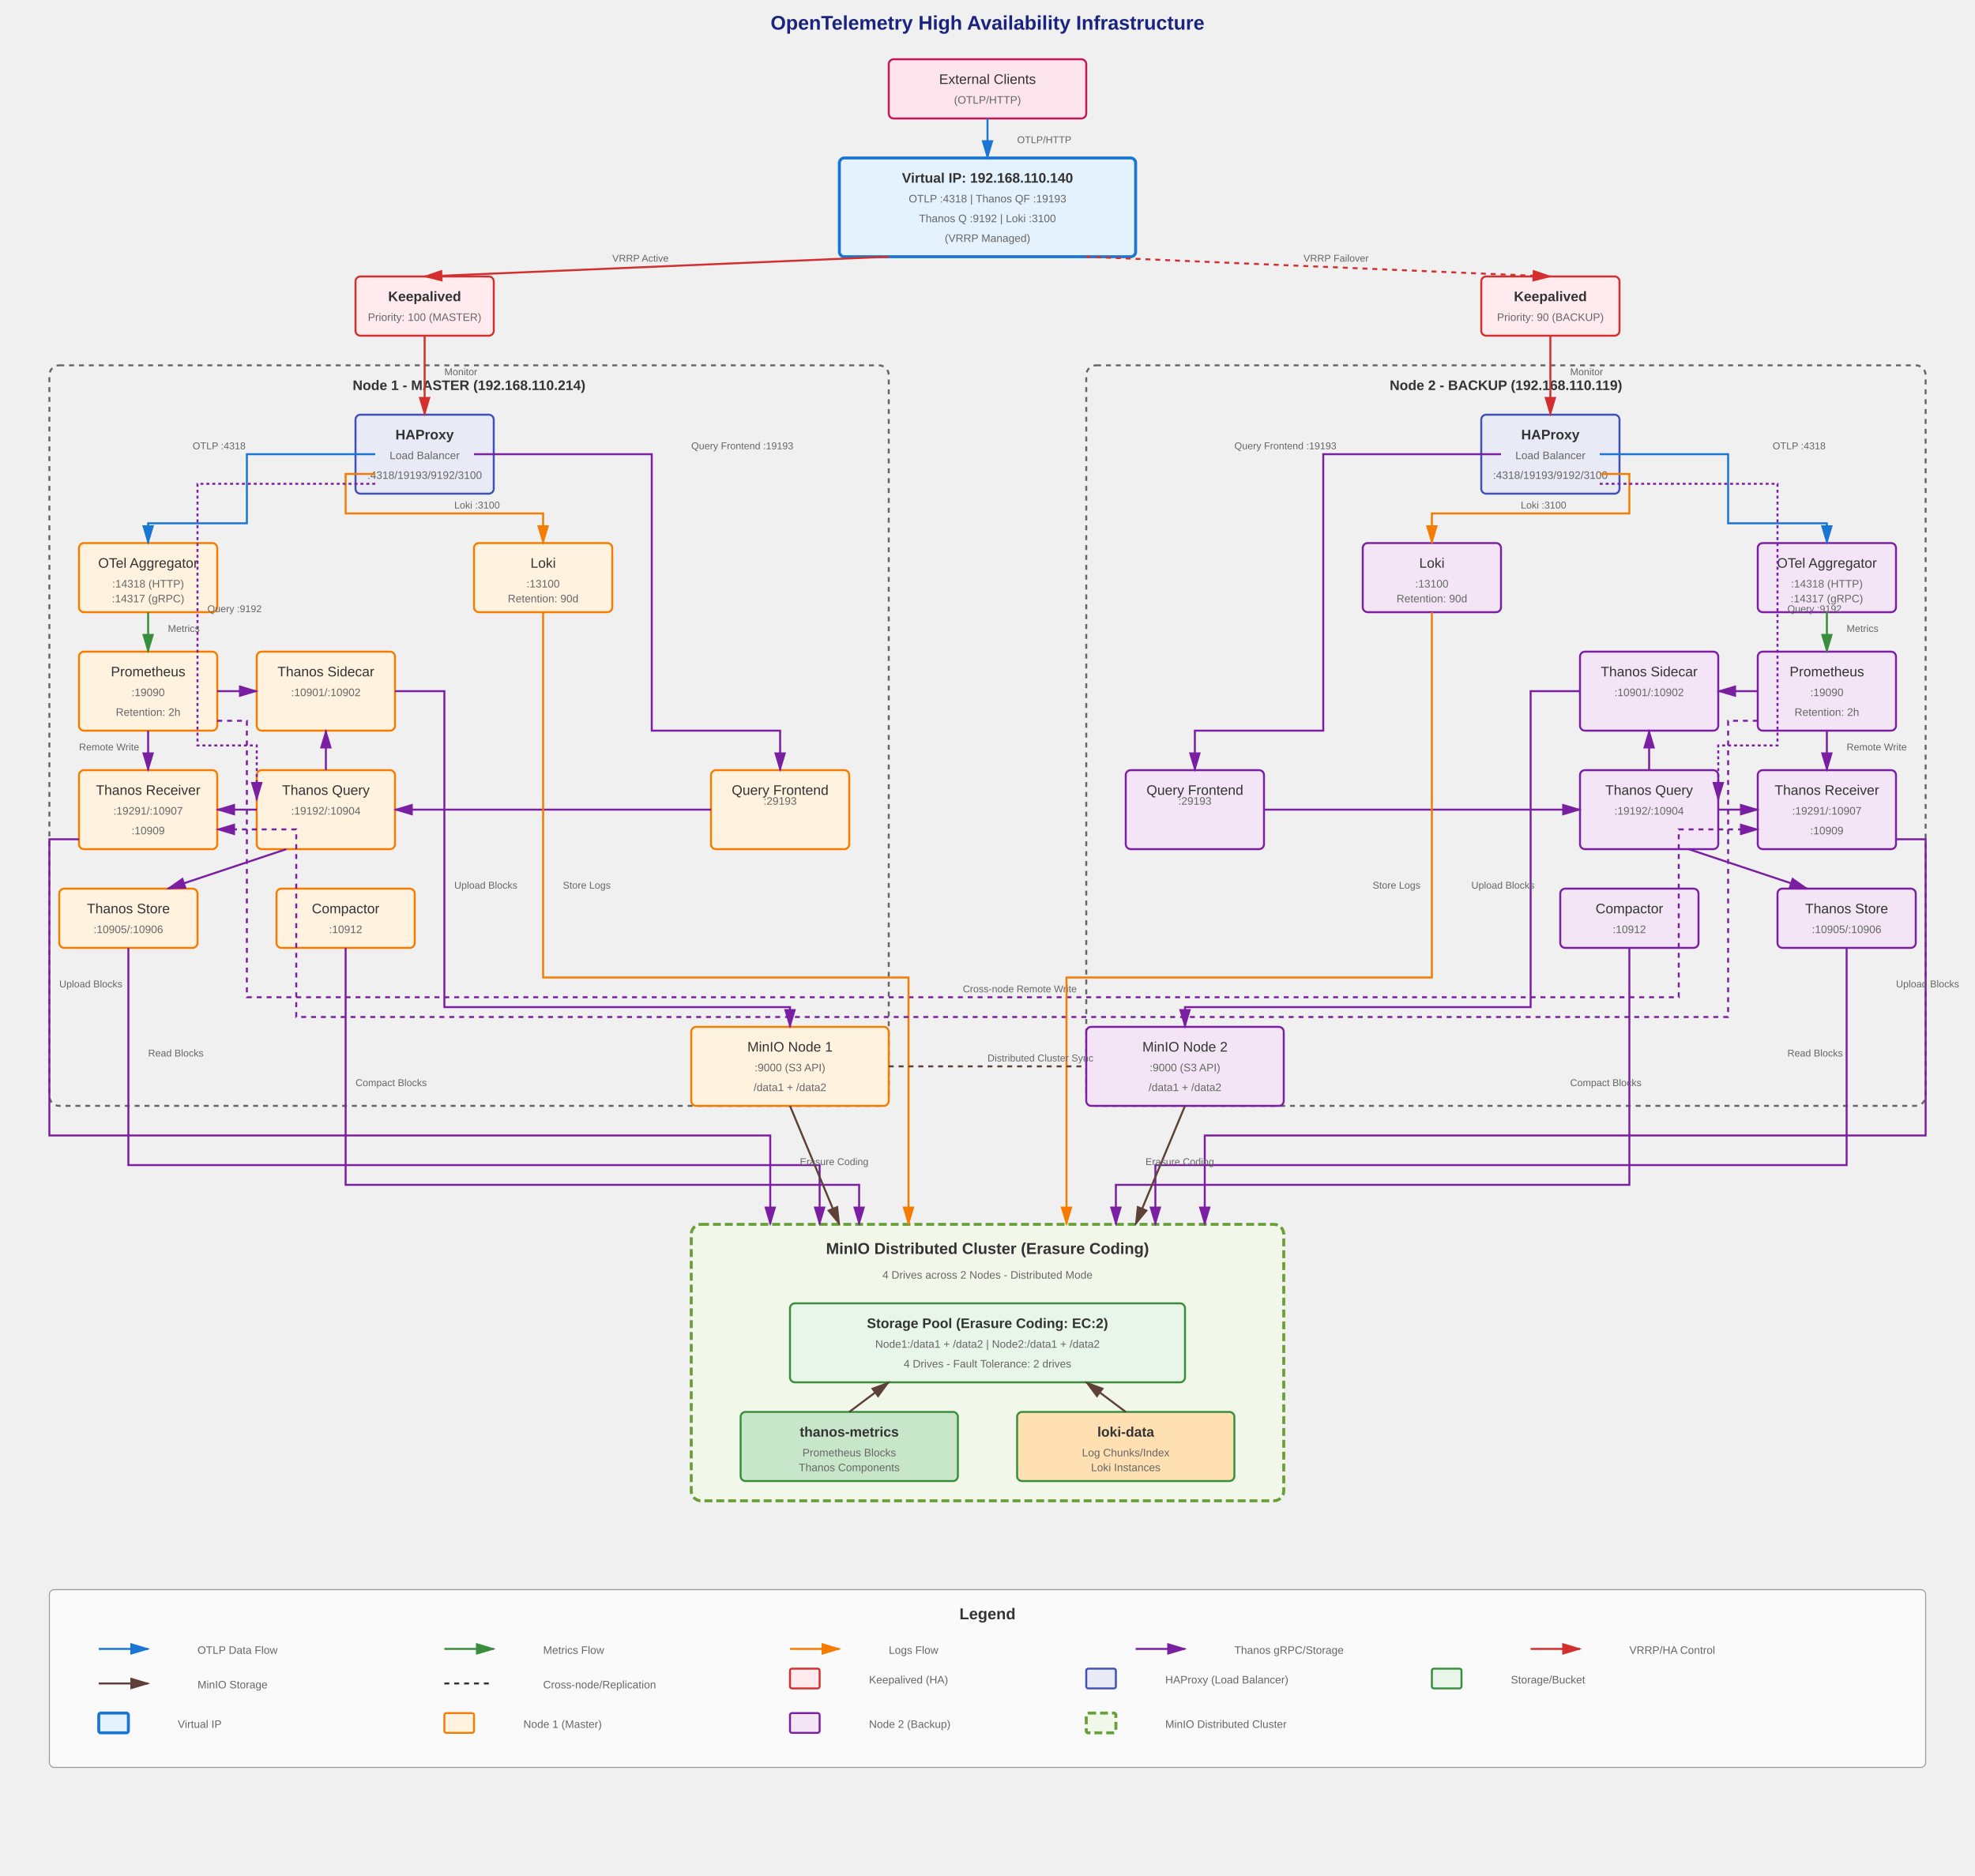
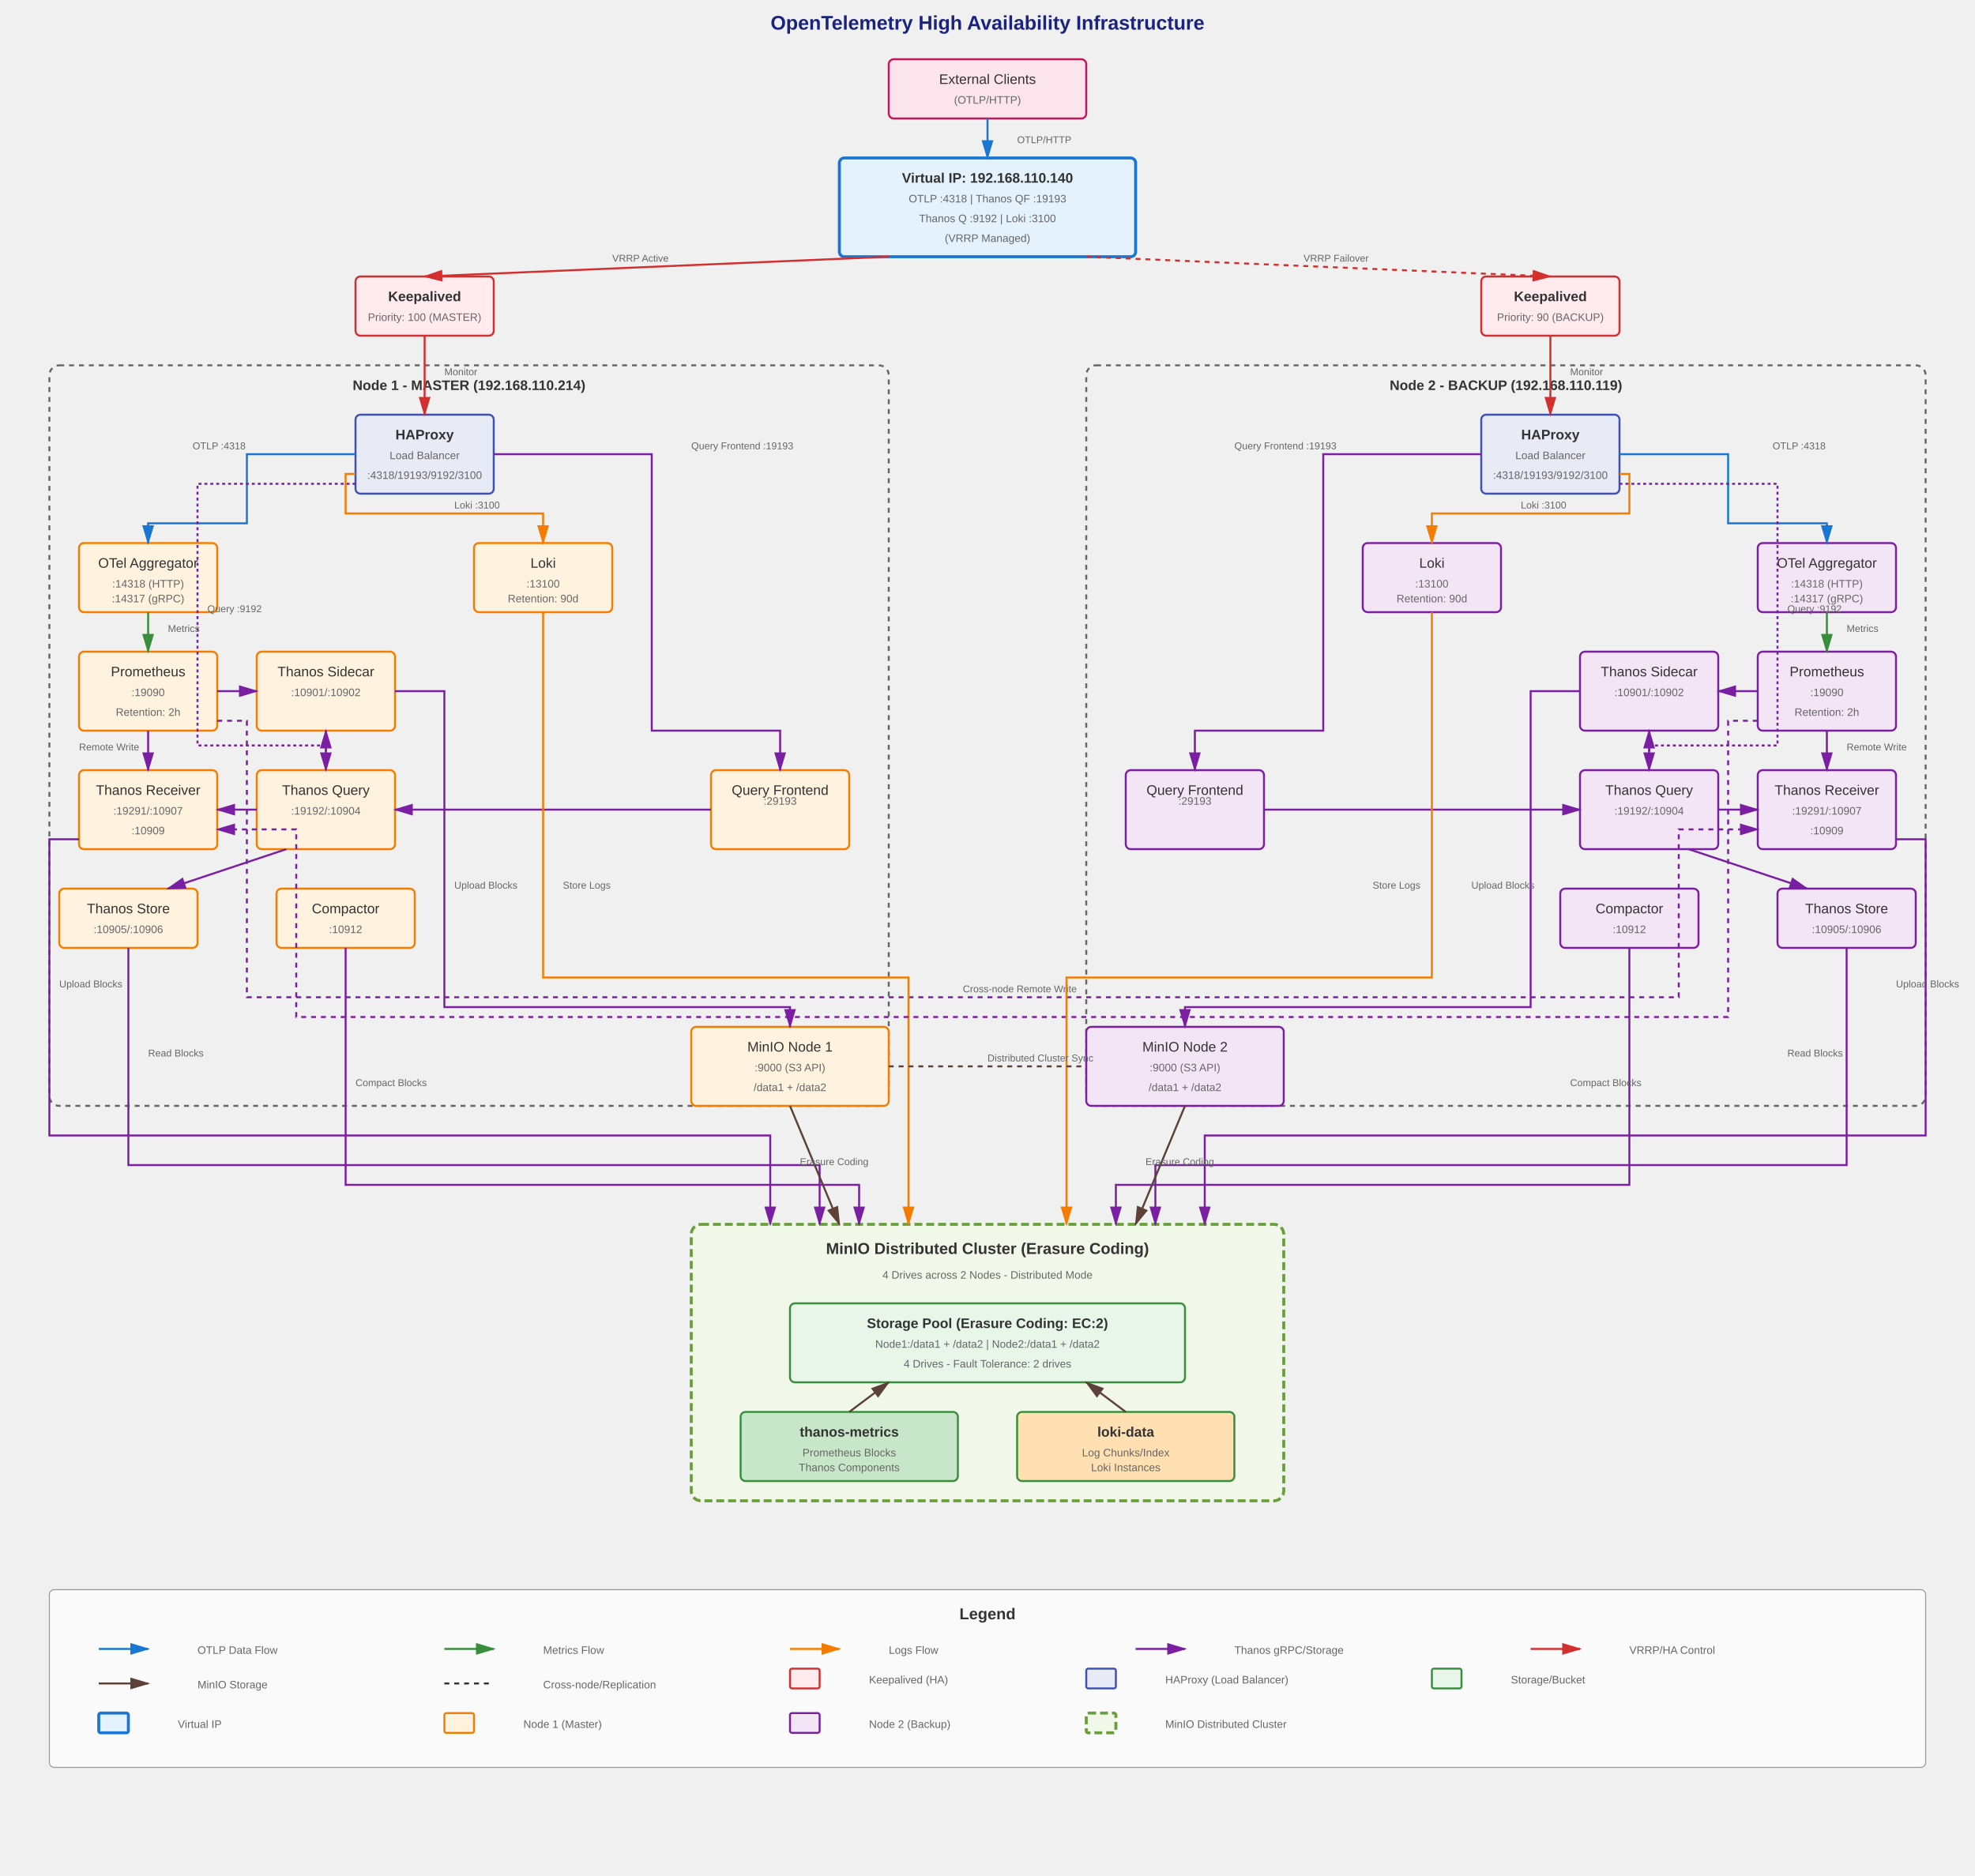
<svg xmlns="http://www.w3.org/2000/svg" viewBox="0 0 2000 1900" width="2000" height="1900">
  <defs>
    <style>
      .box { fill: #ffffff; stroke: #333; stroke-width: 2; }
      .cluster { fill: #f0f0f0; stroke: #666; stroke-width: 2; stroke-dasharray: 5,5; }
      .vip-box { fill: #e3f2fd; stroke: #1976d2; stroke-width: 3; }
      .master-box { fill: #fff3e0; stroke: #f57c00; stroke-width: 2; }
      .backup-box { fill: #f3e5f5; stroke: #7b1fa2; stroke-width: 2; }
      .storage-box { fill: #e8f5e9; stroke: #388e3c; stroke-width: 2; }
      .client-box { fill: #fce4ec; stroke: #c2185b; stroke-width: 2; }
      .keepalived-box { fill: #ffebee; stroke: #d32f2f; stroke-width: 2; }
      .haproxy-box { fill: #e8eaf6; stroke: #3f51b5; stroke-width: 2; }
      .minio-cluster { fill: #f1f8e9; stroke: #689f38; stroke-width: 3; stroke-dasharray: 8,4; }
      .text { font-family: Arial, sans-serif; font-size: 14px; fill: #333; text-anchor: middle; }
      .text-small { font-family: Arial, sans-serif; font-size: 11px; fill: #666; text-anchor: middle; }
      .title { font-family: Arial, sans-serif; font-size: 20px; font-weight: bold; fill: #1a237e; text-anchor: middle; }
      .label { font-family: Arial, sans-serif; font-size: 10px; fill: #666; }
      .line { stroke: #333; stroke-width: 2; fill: none; }
      .line-blue { stroke: #1976d2; stroke-width: 2; fill: none; }
      .line-orange { stroke: #f57c00; stroke-width: 2; fill: none; }
      .line-green { stroke: #388e3c; stroke-width: 2; fill: none; }
      .line-purple { stroke: #7b1fa2; stroke-width: 2; fill: none; }
      .line-brown { stroke: #5d4037; stroke-width: 2; fill: none; }
      .line-red { stroke: #d32f2f; stroke-width: 2; fill: none; }
      .arrow { stroke: #333; stroke-width: 2; fill: #333; }
    </style>
    <marker id="arrowhead" markerWidth="10" markerHeight="10" refX="9" refY="3" orient="auto">
      <polygon points="0 0, 10 3, 0 6" fill="#333" />
    </marker>
    <marker id="arrowhead-blue" markerWidth="10" markerHeight="10" refX="9" refY="3" orient="auto">
      <polygon points="0 0, 10 3, 0 6" fill="#1976d2" />
    </marker>
    <marker id="arrowhead-orange" markerWidth="10" markerHeight="10" refX="9" refY="3" orient="auto">
      <polygon points="0 0, 10 3, 0 6" fill="#f57c00" />
    </marker>
    <marker id="arrowhead-green" markerWidth="10" markerHeight="10" refX="9" refY="3" orient="auto">
      <polygon points="0 0, 10 3, 0 6" fill="#388e3c" />
    </marker>
    <marker id="arrowhead-purple" markerWidth="10" markerHeight="10" refX="9" refY="3" orient="auto">
      <polygon points="0 0, 10 3, 0 6" fill="#7b1fa2" />
    </marker>
    <marker id="arrowhead-red" markerWidth="10" markerHeight="10" refX="9" refY="3" orient="auto">
      <polygon points="0 0, 10 3, 0 6" fill="#d32f2f" />
    </marker>
    <marker id="arrowhead-brown" markerWidth="10" markerHeight="10" refX="9" refY="3" orient="auto">
      <polygon points="0 0, 10 3, 0 6" fill="#5d4037" />
    </marker>
  </defs>
  <text x="1000" y="30" class="title">OpenTelemetry High Availability Infrastructure</text>
  <rect x="900" y="60" width="200" height="60" class="client-box" rx="5" />
  <text x="1000" y="85" class="text">External Clients</text>
  <text x="1000" y="105" class="text-small">(OTLP/HTTP)</text>
  <rect x="850" y="160" width="300" height="100" class="vip-box" rx="5" />
  <text x="1000" y="185" class="text" style="font-weight: bold;">Virtual IP: 192.168.110.140</text>
  <text x="1000" y="205" class="text-small">OTLP :4318 | Thanos QF :19193</text>
  <text x="1000" y="225" class="text-small">Thanos Q :9192 | Loki :3100</text>
  <text x="1000" y="245" class="text-small">(VRRP Managed)</text>
  <rect x="360" y="280" width="140" height="60" class="keepalived-box" rx="5" />
  <text x="430" y="305" class="text" style="font-weight: bold;">Keepalived</text>
  <text x="430" y="325" class="text-small">Priority: 100 (MASTER)</text>
  <rect x="1500" y="280" width="140" height="60" class="keepalived-box" rx="5" />
  <text x="1570" y="305" class="text" style="font-weight: bold;">Keepalived</text>
  <text x="1570" y="325" class="text-small">Priority: 90 (BACKUP)</text>
  <rect x="50" y="370" width="850" height="750" class="cluster" rx="10" />
  <text x="475" y="395" class="text" style="font-weight: bold;">Node 1 - MASTER (192.168.110.214)</text>
  <rect x="360" y="420" width="140" height="80" class="haproxy-box" rx="5" />
  <text x="430" y="445" class="text" style="font-weight: bold;">HAProxy</text>
  <text x="430" y="465" class="text-small">Load Balancer</text>
  <text x="430" y="485" class="text-small">:4318/19193/9192/3100</text>
  <rect x="80" y="550" width="140" height="70" class="master-box" rx="5" />
  <text x="150" y="575" class="text">OTel Aggregator</text>
  <text x="150" y="595" class="text-small">:14318 (HTTP)</text>
  <text x="150" y="610" class="text-small">:14317 (gRPC)</text>
  <rect x="80" y="660" width="140" height="80" class="master-box" rx="5" />
  <text x="150" y="685" class="text">Prometheus</text>
  <text x="150" y="705" class="text-small">:19090</text>
  <text x="150" y="725" class="text-small">Retention: 2h</text>
  <rect x="260" y="660" width="140" height="80" class="master-box" rx="5" />
  <text x="330" y="685" class="text">Thanos Sidecar</text>
  <text x="330" y="705" class="text-small">:10901/:10902</text>
  <rect x="80" y="780" width="140" height="80" class="master-box" rx="5" />
  <text x="150" y="805" class="text">Thanos Receiver</text>
  <text x="150" y="825" class="text-small">:19291/:10907</text>
  <text x="150" y="845" class="text-small">:10909</text>
  <rect x="260" y="780" width="140" height="80" class="master-box" rx="5" />
  <text x="330" y="805" class="text">Thanos Query</text>
  <text x="330" y="825" class="text-small">:19192/:10904</text>
  <rect x="720" y="780" width="140" height="80" class="master-box" rx="5" />
  <text x="790" y="805" class="text">Query Frontend</text>
  <text x="790" y="815" class="text-small">:29193</text>
  <rect x="60" y="900" width="140" height="60" class="master-box" rx="5" />
  <text x="130" y="925" class="text">Thanos Store</text>
  <text x="130" y="945" class="text-small">:10905/:10906</text>
  <rect x="280" y="900" width="140" height="60" class="master-box" rx="5" />
  <text x="350" y="925" class="text">Compactor</text>
  <text x="350" y="945" class="text-small">:10912</text>
  <rect x="480" y="550" width="140" height="70" class="master-box" rx="5" />
  <text x="550" y="575" class="text">Loki</text>
  <text x="550" y="595" class="text-small">:13100</text>
  <text x="550" y="610" class="text-small">Retention: 90d</text>
  <rect x="700" y="1040" width="200" height="80" class="master-box" rx="5" />
  <text x="800" y="1065" class="text">MinIO Node 1</text>
  <text x="800" y="1085" class="text-small">:9000 (S3 API)</text>
  <text x="800" y="1105" class="text-small">/data1 + /data2</text>
  <rect x="1100" y="370" width="850" height="750" class="cluster" rx="10" />
  <text x="1525" y="395" class="text" style="font-weight: bold;">Node 2 - BACKUP (192.168.110.119)</text>
  <rect x="1500" y="420" width="140" height="80" class="haproxy-box" rx="5" />
  <text x="1570" y="445" class="text" style="font-weight: bold;">HAProxy</text>
  <text x="1570" y="465" class="text-small">Load Balancer</text>
  <text x="1570" y="485" class="text-small">:4318/19193/9192/3100</text>
  <rect x="1780" y="550" width="140" height="70" class="backup-box" rx="5" />
  <text x="1850" y="575" class="text">OTel Aggregator</text>
  <text x="1850" y="595" class="text-small">:14318 (HTTP)</text>
  <text x="1850" y="610" class="text-small">:14317 (gRPC)</text>
  <rect x="1780" y="660" width="140" height="80" class="backup-box" rx="5" />
  <text x="1850" y="685" class="text">Prometheus</text>
  <text x="1850" y="705" class="text-small">:19090</text>
  <text x="1850" y="725" class="text-small">Retention: 2h</text>
  <rect x="1600" y="660" width="140" height="80" class="backup-box" rx="5" />
  <text x="1670" y="685" class="text">Thanos Sidecar</text>
  <text x="1670" y="705" class="text-small">:10901/:10902</text>
  <rect x="1780" y="780" width="140" height="80" class="backup-box" rx="5" />
  <text x="1850" y="805" class="text">Thanos Receiver</text>
  <text x="1850" y="825" class="text-small">:19291/:10907</text>
  <text x="1850" y="845" class="text-small">:10909</text>
  <rect x="1600" y="780" width="140" height="80" class="backup-box" rx="5" />
  <text x="1670" y="805" class="text">Thanos Query</text>
  <text x="1670" y="825" class="text-small">:19192/:10904</text>
  <rect x="1140" y="780" width="140" height="80" class="backup-box" rx="5" />
  <text x="1210" y="805" class="text">Query Frontend</text>
  <text x="1210" y="815" class="text-small">:29193</text>
  <rect x="1800" y="900" width="140" height="60" class="backup-box" rx="5" />
  <text x="1870" y="925" class="text">Thanos Store</text>
  <text x="1870" y="945" class="text-small">:10905/:10906</text>
  <rect x="1580" y="900" width="140" height="60" class="backup-box" rx="5" />
  <text x="1650" y="925" class="text">Compactor</text>
  <text x="1650" y="945" class="text-small">:10912</text>
  <rect x="1380" y="550" width="140" height="70" class="backup-box" rx="5" />
  <text x="1450" y="575" class="text">Loki</text>
  <text x="1450" y="595" class="text-small">:13100</text>
  <text x="1450" y="610" class="text-small">Retention: 90d</text>
  <rect x="1100" y="1040" width="200" height="80" class="backup-box" rx="5" />
  <text x="1200" y="1065" class="text">MinIO Node 2</text>
  <text x="1200" y="1085" class="text-small">:9000 (S3 API)</text>
  <text x="1200" y="1105" class="text-small">/data1 + /data2</text>
  <rect x="700" y="1240" width="600" height="280" class="minio-cluster" rx="10" />
  <text x="1000" y="1270" class="text" style="font-weight: bold; font-size: 16px;">MinIO Distributed Cluster (Erasure Coding)</text>
  <text x="1000" y="1295" class="text-small">4 Drives across 2 Nodes - Distributed Mode</text>
  <rect x="800" y="1320" width="400" height="80" class="storage-box" rx="5" />
  <text x="1000" y="1345" class="text" style="font-weight: bold;">Storage Pool (Erasure Coding: EC:2)</text>
  <text x="1000" y="1365" class="text-small">Node1:/data1 + /data2 | Node2:/data1 + /data2</text>
  <text x="1000" y="1385" class="text-small">4 Drives - Fault Tolerance: 2 drives</text>
  <rect x="750" y="1430" width="220" height="70" class="storage-box" rx="5" style="fill: #c8e6c9;" />
  <text x="860" y="1455" class="text" style="font-weight: bold;">thanos-metrics</text>
  <text x="860" y="1475" class="text-small">Prometheus Blocks</text>
  <text x="860" y="1490" class="text-small">Thanos Components</text>
  <rect x="1030" y="1430" width="220" height="70" class="storage-box" rx="5" style="fill: #ffe0b2;" />
  <text x="1140" y="1455" class="text" style="font-weight: bold;">loki-data</text>
  <text x="1140" y="1475" class="text-small">Log Chunks/Index</text>
  <text x="1140" y="1490" class="text-small">Loki Instances</text>
  <path d="M 1000,120 L 1000,160" class="line-blue" marker-end="url(#arrowhead-blue)" />
  <text x="1030" y="145" class="label" fill="#1976d2">OTLP/HTTP</text>
  <path d="M 900,260 L 430,280" class="line-red" marker-end="url(#arrowhead-red)" />
  <text x="620" y="265" class="label" fill="#d32f2f">VRRP Active</text>
  <path d="M 1100,260 L 1570,280" class="line-red" style="stroke-dasharray: 5,5" marker-end="url(#arrowhead-red)" />
  <text x="1320" y="265" class="label" fill="#d32f2f">VRRP Failover</text>
  <path d="M 430,340 L 430,420" class="line-red" marker-end="url(#arrowhead-red)" />
  <text x="450" y="380" class="label" fill="#d32f2f">Monitor</text>
-   <path d="M 380,460 L 250,460 L 250,530 L 150,530 L 150,550" class="line-blue" marker-end="url(#arrowhead-blue)" />
+   <path d="M 360,460 L 250,460 L 250,530 L 150,530 L 150,550" class="line-blue" marker-end="url(#arrowhead-blue)" />
  <text x="195" y="455" class="label" fill="#1976d2">OTLP :4318</text>
-   <path d="M 380,480 L 350,480 L 350,520 L 550,520 L 550,550" class="line-orange" marker-end="url(#arrowhead-orange)" />
+   <path d="M 360,480 L 350,480 L 350,520 L 550,520 L 550,550" class="line-orange" marker-end="url(#arrowhead-orange)" />
  <text x="460" y="515" class="label" fill="#f57c00">Loki :3100</text>
-   <path d="M 480,460 L 660,460 L 660,740 L 790,740 L 790,780" class="line-purple" marker-end="url(#arrowhead-purple)" />
+   <path d="M 500,460 L 660,460 L 660,740 L 790,740 L 790,780" class="line-purple" marker-end="url(#arrowhead-purple)" />
  <text x="700" y="455" class="label" fill="#7b1fa2">Query Frontend :19193</text>
-   <path d="M 380,490 L 200,490 L 200,755 L 260,755 L 260,810" class="line-purple" style="stroke-dasharray: 3,3" marker-end="url(#arrowhead-purple)" />
+   <path d="M 360,490 L 200,490 L 200,755 L 330,755 L 330,780" class="line-purple" style="stroke-dasharray: 3,3" marker-end="url(#arrowhead-purple)" />
  <text x="210" y="620" class="label" fill="#7b1fa2">Query :9192</text>
  <path d="M 150,620 L 150,660" class="line-green" marker-end="url(#arrowhead-green)" />
  <text x="170" y="640" class="label" fill="#388e3c">Metrics</text>
  <path d="M 220,700 L 260,700" class="line-purple" marker-end="url(#arrowhead-purple)" />
  <path d="M 150,740 L 150,780" class="line-purple" marker-end="url(#arrowhead-purple)" />
  <text x="80" y="760" class="label" fill="#7b1fa2">Remote Write</text>
  <path d="M 220,730 L 250,730 L 250,1010 L 1700,1010 L 1700,840 L 1780,840" class="line-purple" style="stroke-dasharray: 5,5" marker-end="url(#arrowhead-purple)" />
  <text x="975" y="1005" class="label" fill="#7b1fa2">Cross-node Remote Write</text>
  <path d="M 720,820 L 400,820" class="line-purple" marker-end="url(#arrowhead-purple)" />
  <path d="M 330,780 L 330,740" class="line-purple" marker-end="url(#arrowhead-purple)" />
  <path d="M 260,820 L 220,820" class="line-purple" marker-end="url(#arrowhead-purple)" />
  <path d="M 290,860 L 170,900" class="line-purple" marker-end="url(#arrowhead-purple)" />
  <path d="M 400,700 L 450,700 L 450,1020 L 800,1020 L 800,1040" class="line-purple" marker-end="url(#arrowhead-purple)" />
  <text x="460" y="900" class="label" fill="#7b1fa2">Upload Blocks</text>
  <path d="M 130,960 L 130,1180 L 830,1180 L 830,1240" class="line-purple" marker-end="url(#arrowhead-purple)" />
  <text x="150" y="1070" class="label" fill="#7b1fa2">Read Blocks</text>
  <path d="M 80,850 L 50,850 L 50,1150 L 780,1150 L 780,1240" class="line-purple" marker-end="url(#arrowhead-purple)" />
  <text x="60" y="1000" class="label" fill="#7b1fa2">Upload Blocks</text>
  <path d="M 350,960 L 350,1200 L 870,1200 L 870,1240" class="line-purple" marker-end="url(#arrowhead-purple)" />
  <text x="360" y="1100" class="label" fill="#7b1fa2">Compact Blocks</text>
  <path d="M 550,620 L 550,990 L 920,990 L 920,1240" class="line-orange" marker-end="url(#arrowhead-orange)" />
  <text x="570" y="900" class="label" fill="#f57c00">Store Logs</text>
  <path d="M 800,1120 L 850,1240" class="line-brown" marker-end="url(#arrowhead-brown)" />
  <text x="810" y="1180" class="label" fill="#5d4037">Erasure Coding</text>
  <path d="M 1570,340 L 1570,420" class="line-red" marker-end="url(#arrowhead-red)" />
  <text x="1590" y="380" class="label" fill="#d32f2f">Monitor</text>
-   <path d="M 1620,460 L 1750,460 L 1750,530 L 1850,530 L 1850,550" class="line-blue" marker-end="url(#arrowhead-blue)" />
+   <path d="M 1640,460 L 1750,460 L 1750,530 L 1850,530 L 1850,550" class="line-blue" marker-end="url(#arrowhead-blue)" />
  <text x="1795" y="455" class="label" fill="#1976d2">OTLP :4318</text>
-   <path d="M 1620,480 L 1650,480 L 1650,520 L 1450,520 L 1450,550" class="line-orange" marker-end="url(#arrowhead-orange)" />
+   <path d="M 1640,480 L 1650,480 L 1650,520 L 1450,520 L 1450,550" class="line-orange" marker-end="url(#arrowhead-orange)" />
  <text x="1540" y="515" class="label" fill="#f57c00">Loki :3100</text>
-   <path d="M 1520,460 L 1340,460 L 1340,740 L 1210,740 L 1210,780" class="line-purple" marker-end="url(#arrowhead-purple)" />
+   <path d="M 1500,460 L 1340,460 L 1340,740 L 1210,740 L 1210,780" class="line-purple" marker-end="url(#arrowhead-purple)" />
  <text x="1250" y="455" class="label" fill="#7b1fa2">Query Frontend :19193</text>
-   <path d="M 1620,490 L 1800,490 L 1800,755 L 1740,755 L 1740,810" class="line-purple" style="stroke-dasharray: 3,3" marker-end="url(#arrowhead-purple)" />
+   <path d="M 1640,490 L 1800,490 L 1800,755 L 1670,755 L 1670,780" class="line-purple" style="stroke-dasharray: 3,3" marker-end="url(#arrowhead-purple)" />
  <text x="1810" y="620" class="label" fill="#7b1fa2">Query :9192</text>
  <path d="M 1850,620 L 1850,660" class="line-green" marker-end="url(#arrowhead-green)" />
  <text x="1870" y="640" class="label" fill="#388e3c">Metrics</text>
  <path d="M 1780,700 L 1740,700" class="line-purple" marker-end="url(#arrowhead-purple)" />
  <path d="M 1850,740 L 1850,780" class="line-purple" marker-end="url(#arrowhead-purple)" />
  <text x="1870" y="760" class="label" fill="#7b1fa2">Remote Write</text>
  <path d="M 1780,730 L 1750,730 L 1750,1030 L 300,1030 L 300,840 L 220,840" class="line-purple" style="stroke-dasharray: 5,5" marker-end="url(#arrowhead-purple)" />
  <path d="M 1280,820 L 1600,820" class="line-purple" marker-end="url(#arrowhead-purple)" />
  <path d="M 1670,780 L 1670,740" class="line-purple" marker-end="url(#arrowhead-purple)" />
  <path d="M 1740,820 L 1780,820" class="line-purple" marker-end="url(#arrowhead-purple)" />
  <path d="M 1710,860 L 1830,900" class="line-purple" marker-end="url(#arrowhead-purple)" />
  <path d="M 1600,700 L 1550,700 L 1550,1020 L 1200,1020 L 1200,1040" class="line-purple" marker-end="url(#arrowhead-purple)" />
  <text x="1490" y="900" class="label" fill="#7b1fa2">Upload Blocks</text>
  <path d="M 1870,960 L 1870,1180 L 1170,1180 L 1170,1240" class="line-purple" marker-end="url(#arrowhead-purple)" />
  <text x="1810" y="1070" class="label" fill="#7b1fa2">Read Blocks</text>
  <path d="M 1920,850 L 1950,850 L 1950,1150 L 1220,1150 L 1220,1240" class="line-purple" marker-end="url(#arrowhead-purple)" />
  <text x="1920" y="1000" class="label" fill="#7b1fa2">Upload Blocks</text>
  <path d="M 1650,960 L 1650,1200 L 1130,1200 L 1130,1240" class="line-purple" marker-end="url(#arrowhead-purple)" />
  <text x="1590" y="1100" class="label" fill="#7b1fa2">Compact Blocks</text>
  <path d="M 1450,620 L 1450,990 L 1080,990 L 1080,1240" class="line-orange" marker-end="url(#arrowhead-orange)" />
  <text x="1390" y="900" class="label" fill="#f57c00">Store Logs</text>
  <path d="M 1200,1120 L 1150,1240" class="line-brown" marker-end="url(#arrowhead-brown)" />
  <text x="1160" y="1180" class="label" fill="#5d4037">Erasure Coding</text>
  <line x1="900" y1="1080" x2="1100" y2="1080" class="line-brown" style="stroke-dasharray: 5,5" />
  <text x="1000" y="1075" class="label" fill="#5d4037">Distributed Cluster Sync</text>
  <path d="M 860,1430 L 900,1400" class="line-brown" marker-end="url(#arrowhead-brown)" />
  <path d="M 1140,1430 L 1100,1400" class="line-brown" marker-end="url(#arrowhead-brown)" />
  <rect x="50" y="1610" width="1900" height="180" fill="#fafafa" stroke="#999" stroke-width="1" rx="5" />
  <text x="1000" y="1640" class="text" style="font-weight: bold; font-size: 16px;">Legend</text>
  <line x1="100" y1="1670" x2="150" y2="1670" class="line-blue" marker-end="url(#arrowhead-blue)" />
  <text x="200" y="1675" class="text-small" style="text-anchor: start;">OTLP Data Flow</text>
  <line x1="450" y1="1670" x2="500" y2="1670" class="line-green" marker-end="url(#arrowhead-green)" />
  <text x="550" y="1675" class="text-small" style="text-anchor: start;">Metrics Flow</text>
  <line x1="800" y1="1670" x2="850" y2="1670" class="line-orange" marker-end="url(#arrowhead-orange)" />
  <text x="900" y="1675" class="text-small" style="text-anchor: start;">Logs Flow</text>
  <line x1="1150" y1="1670" x2="1200" y2="1670" class="line-purple" marker-end="url(#arrowhead-purple)" />
  <text x="1250" y="1675" class="text-small" style="text-anchor: start;">Thanos gRPC/Storage</text>
  <line x1="1550" y1="1670" x2="1600" y2="1670" class="line-red" marker-end="url(#arrowhead-red)" />
  <text x="1650" y="1675" class="text-small" style="text-anchor: start;">VRRP/HA Control</text>
  <line x1="100" y1="1705" x2="150" y2="1705" class="line-brown" marker-end="url(#arrowhead-brown)" />
  <text x="200" y="1710" class="text-small" style="text-anchor: start;">MinIO Storage</text>
  <line x1="450" y1="1705" x2="500" y2="1705" class="line" style="stroke-dasharray: 5,5" />
  <text x="550" y="1710" class="text-small" style="text-anchor: start;">Cross-node/Replication</text>
  <rect x="800" y="1690" width="30" height="20" class="keepalived-box" rx="2" />
  <text x="880" y="1705" class="text-small" style="text-anchor: start;">Keepalived (HA)</text>
  <rect x="1100" y="1690" width="30" height="20" class="haproxy-box" rx="2" />
  <text x="1180" y="1705" class="text-small" style="text-anchor: start;">HAProxy (Load Balancer)</text>
  <rect x="1450" y="1690" width="30" height="20" class="storage-box" rx="2" />
  <text x="1530" y="1705" class="text-small" style="text-anchor: start;">Storage/Bucket</text>
  <rect x="100" y="1735" width="30" height="20" class="vip-box" rx="2" />
  <text x="180" y="1750" class="text-small" style="text-anchor: start;">Virtual IP</text>
  <rect x="450" y="1735" width="30" height="20" class="master-box" rx="2" />
  <text x="530" y="1750" class="text-small" style="text-anchor: start;">Node 1 (Master)</text>
  <rect x="800" y="1735" width="30" height="20" class="backup-box" rx="2" />
  <text x="880" y="1750" class="text-small" style="text-anchor: start;">Node 2 (Backup)</text>
  <rect x="1100" y="1735" width="30" height="20" class="minio-cluster" rx="2" />
  <text x="1180" y="1750" class="text-small" style="text-anchor: start;">MinIO Distributed Cluster</text>
</svg>
